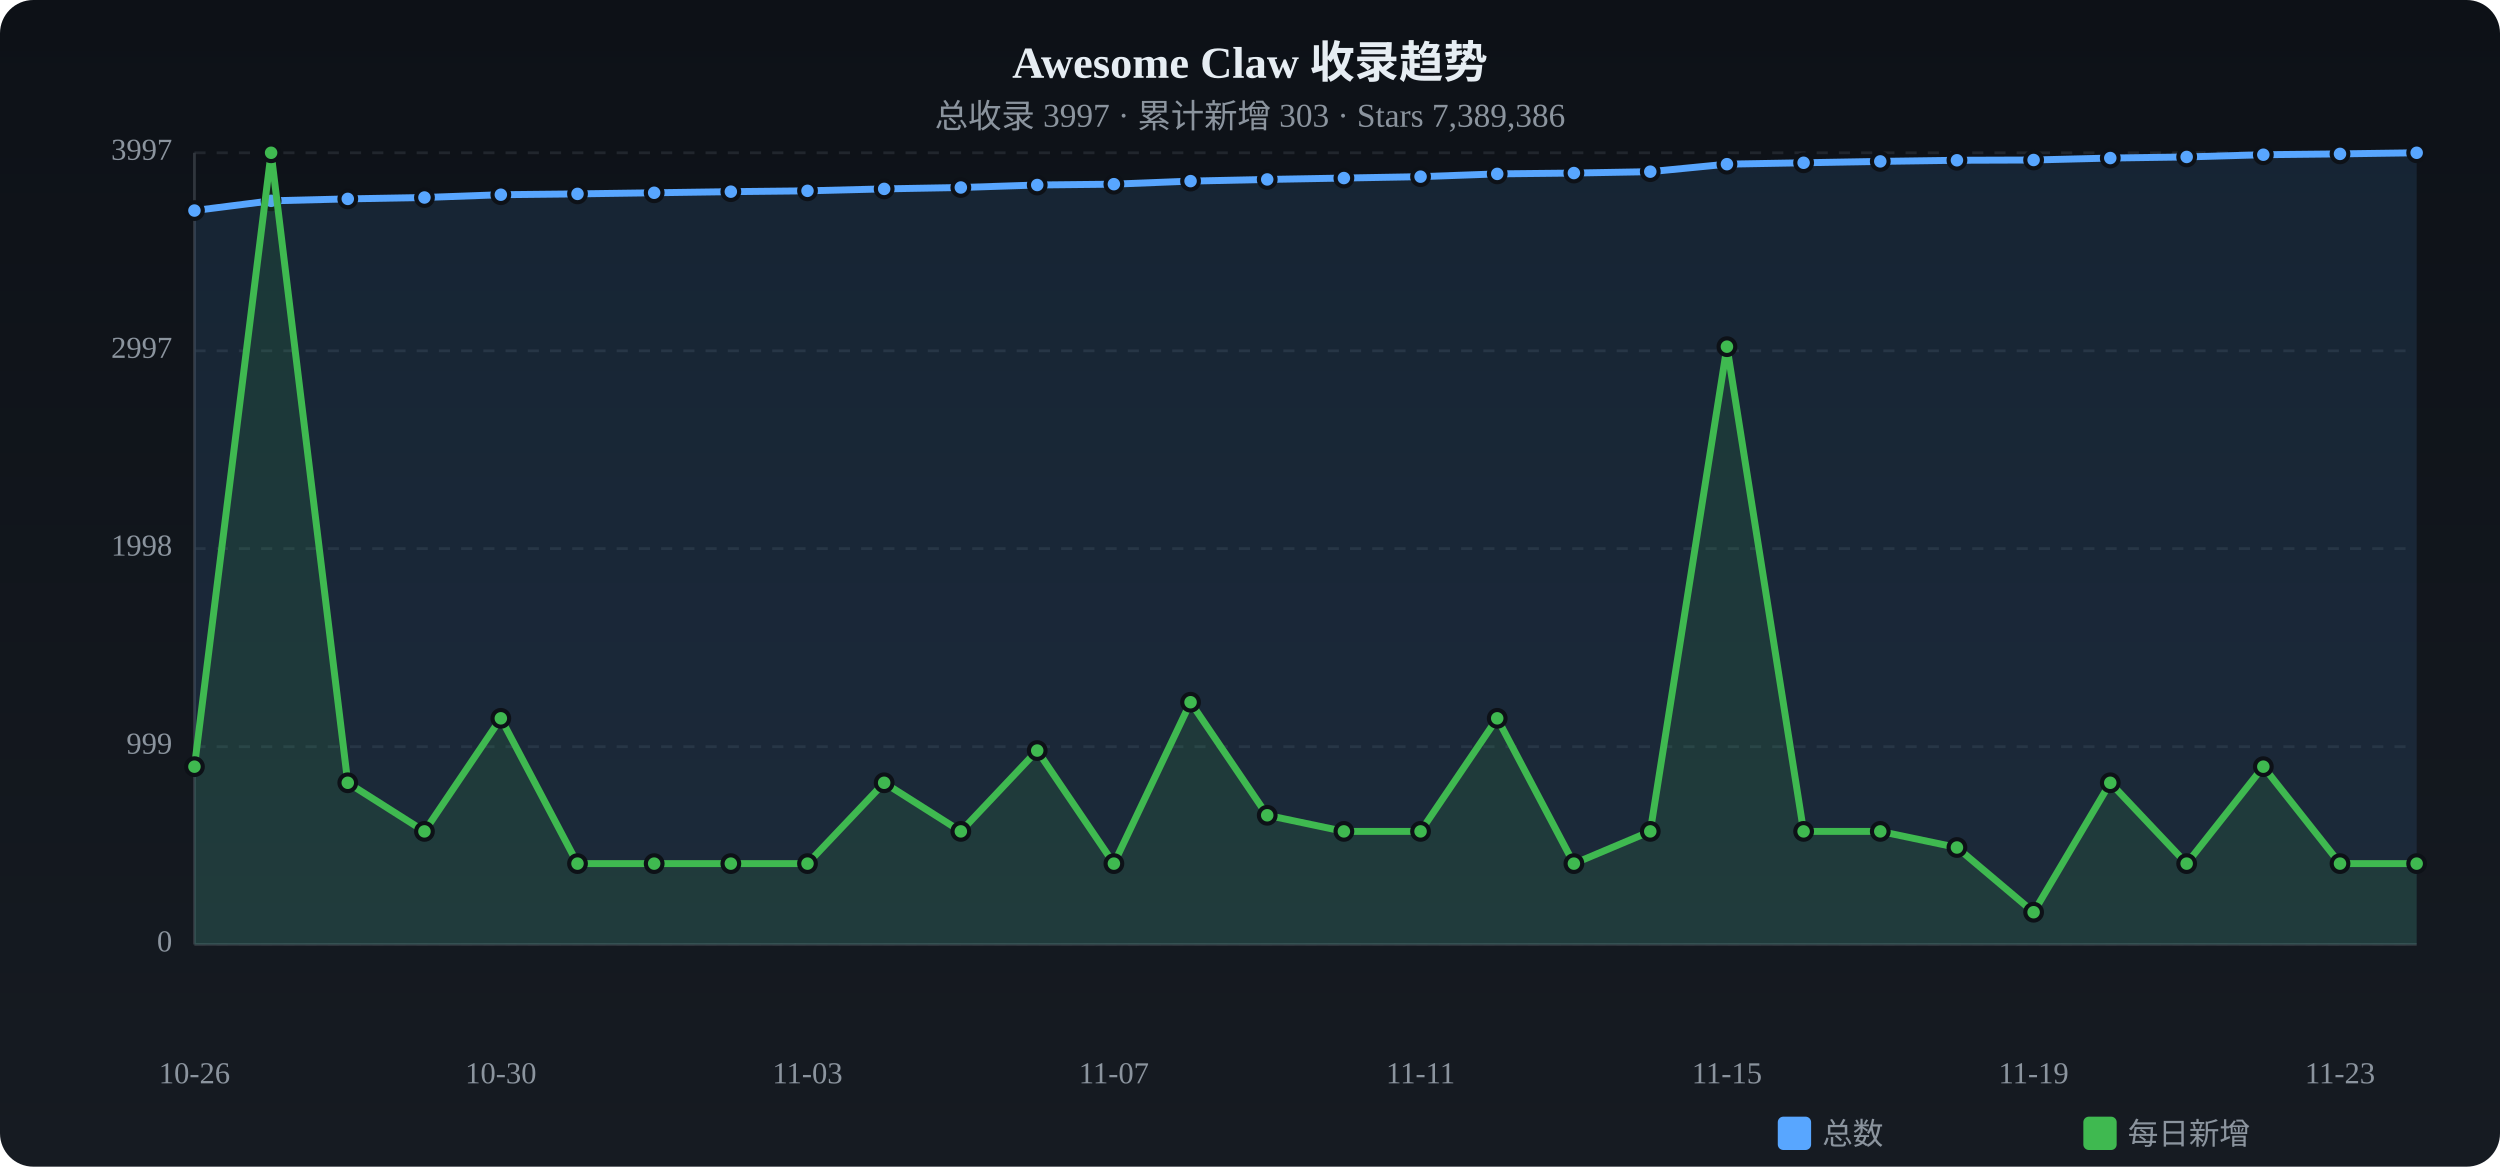
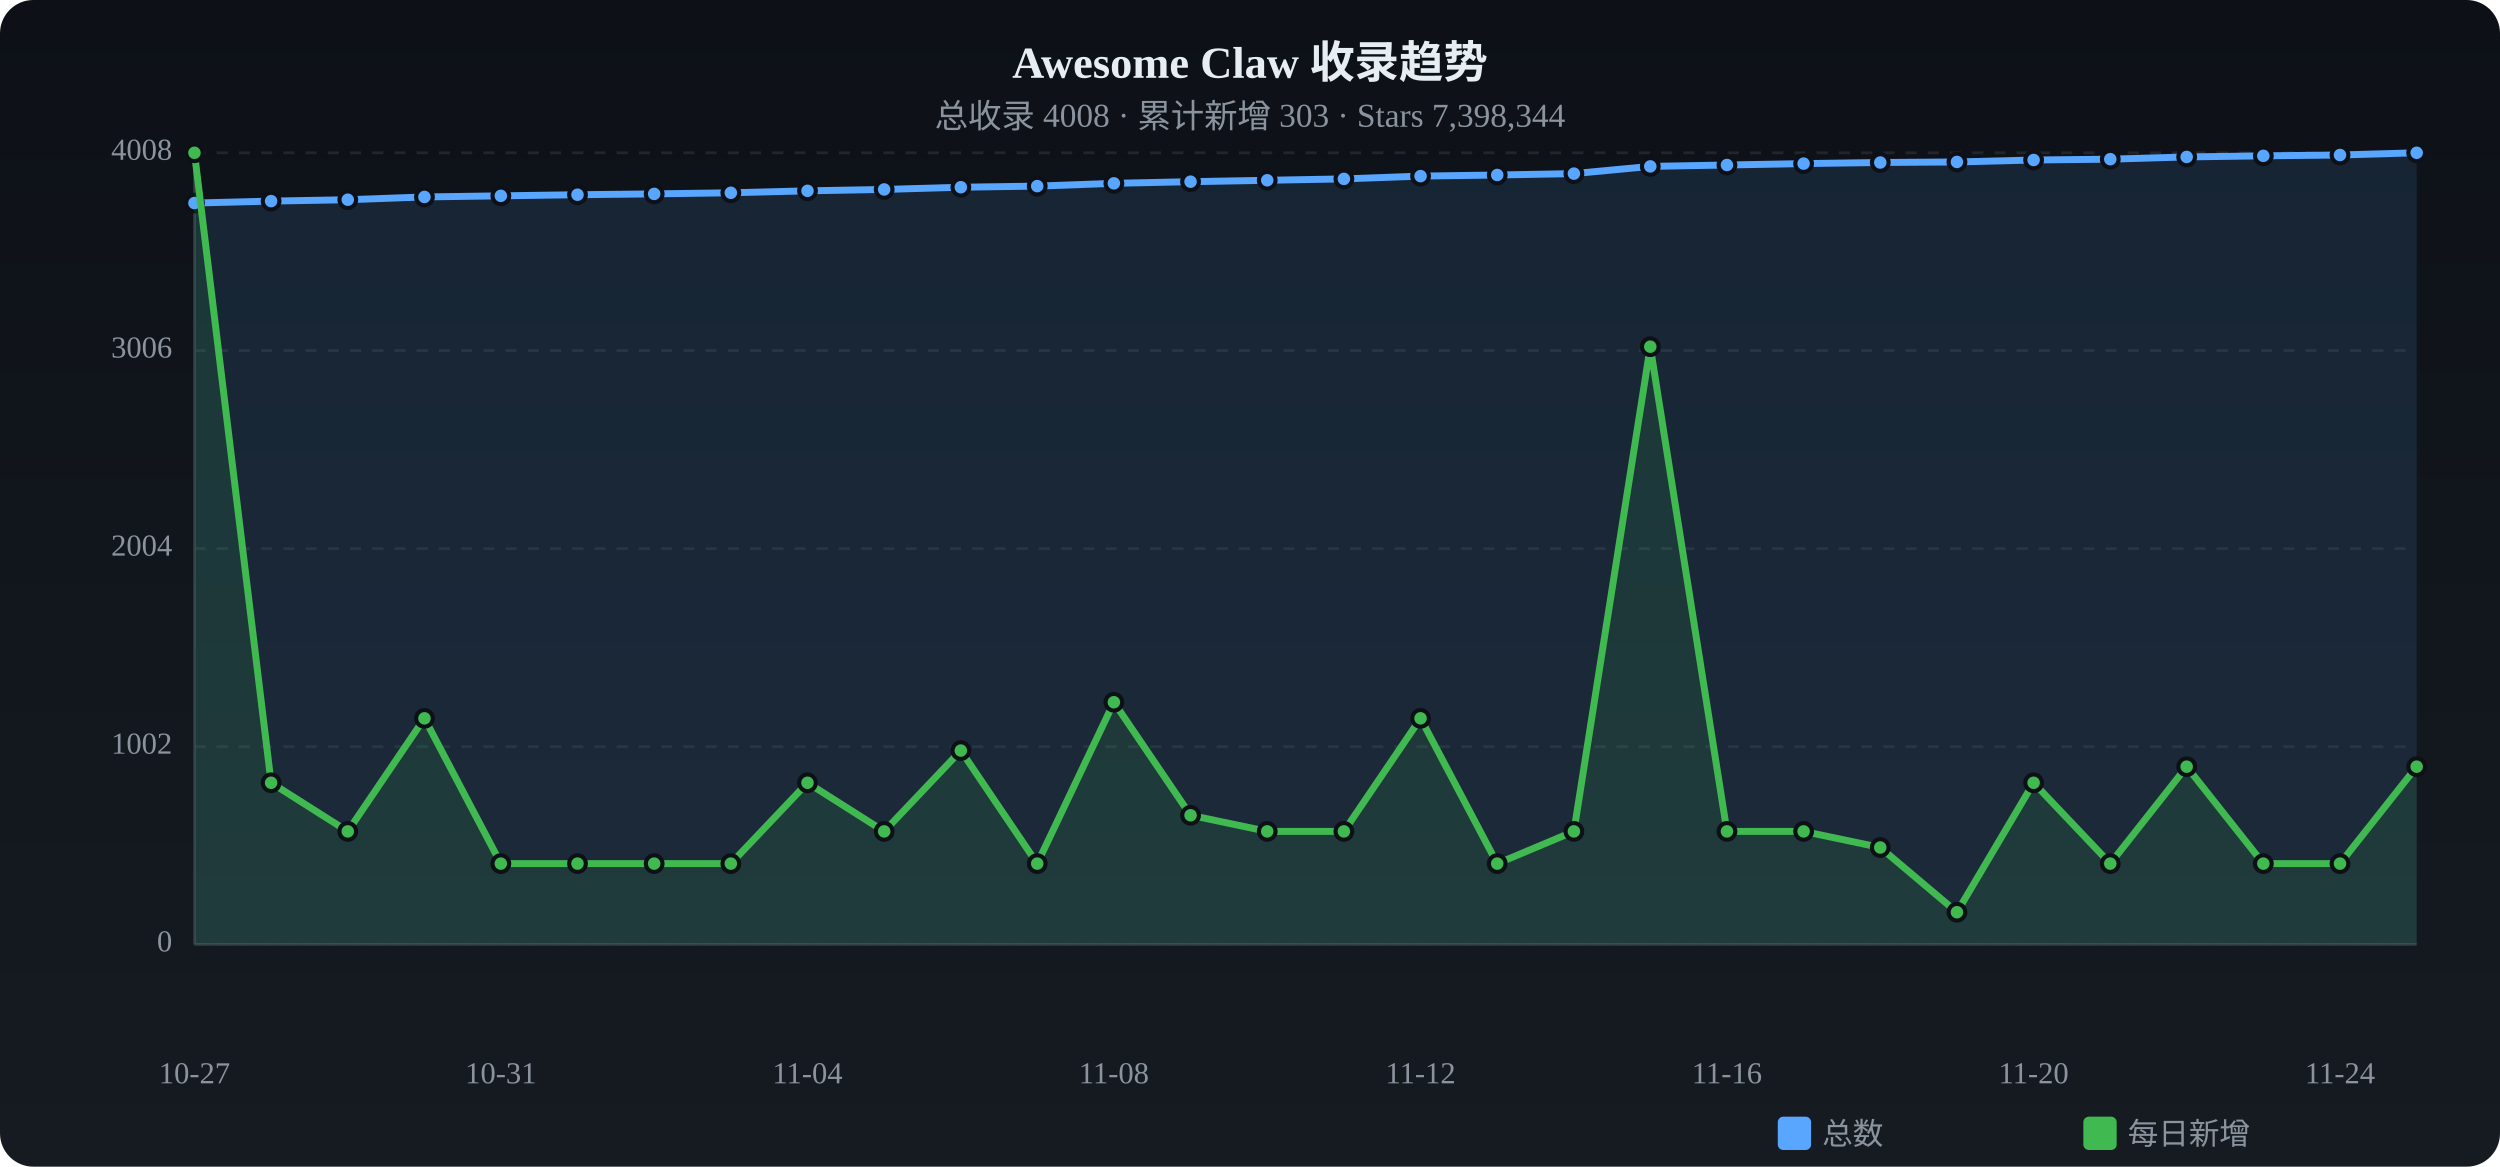
<svg xmlns="http://www.w3.org/2000/svg" viewBox="0 0 900 420" width="900" height="420">
  <defs>
    <linearGradient id="tbg" x1="0%" y1="0%" x2="0%" y2="100%">
      <stop offset="0%" stop-color="#0d1117" />
      <stop offset="100%" stop-color="#161b22" />
    </linearGradient>
  </defs>
  <rect width="900" height="420" rx="12" fill="url(#tbg)" />
  <text x="450.0" y="28" text-anchor="middle" fill="#e6edf3" font-size="16" font-weight="bold">Awesome Claw 收录趋势</text>
-   <text x="450.0" y="46" text-anchor="middle" fill="#8b949e" font-size="12">总收录 3997 · 累计新增 303 · Stars 7,389,386</text>
+   <text x="450.0" y="46" text-anchor="middle" fill="#8b949e" font-size="12">总收录 4008 · 累计新增 303 · Stars 7,398,344</text>
  <text x="62" y="340.0" text-anchor="end" fill="#8b949e" font-size="11" dominant-baseline="middle">0</text>
  <line x1="70" y1="340.0" x2="870" y2="340.0" stroke="#21262d" stroke-dasharray="4 4" />
-   <text x="62" y="268.8" text-anchor="end" fill="#8b949e" font-size="11" dominant-baseline="middle">999</text>
+   <text x="62" y="268.8" text-anchor="end" fill="#8b949e" font-size="11" dominant-baseline="middle">1002</text>
  <line x1="70" y1="268.8" x2="870" y2="268.8" stroke="#21262d" stroke-dasharray="4 4" />
-   <text x="62" y="197.5" text-anchor="end" fill="#8b949e" font-size="11" dominant-baseline="middle">1998</text>
+   <text x="62" y="197.5" text-anchor="end" fill="#8b949e" font-size="11" dominant-baseline="middle">2004</text>
  <line x1="70" y1="197.5" x2="870" y2="197.5" stroke="#21262d" stroke-dasharray="4 4" />
-   <text x="62" y="126.3" text-anchor="end" fill="#8b949e" font-size="11" dominant-baseline="middle">2997</text>
-   <line x1="70" y1="126.3" x2="870" y2="126.3" stroke="#21262d" stroke-dasharray="4 4" />
-   <text x="62" y="55.0" text-anchor="end" fill="#8b949e" font-size="11" dominant-baseline="middle">3997</text>
+   <text x="62" y="126.2" text-anchor="end" fill="#8b949e" font-size="11" dominant-baseline="middle">3006</text>
+   <line x1="70" y1="126.2" x2="870" y2="126.2" stroke="#21262d" stroke-dasharray="4 4" />
+   <text x="62" y="55.0" text-anchor="end" fill="#8b949e" font-size="11" dominant-baseline="middle">4008</text>
  <line x1="70" y1="55.0" x2="870" y2="55.0" stroke="#21262d" stroke-dasharray="4 4" />
  <line x1="70" y1="55" x2="70" y2="340" stroke="#30363d" />
  <line x1="70" y1="340" x2="870" y2="340" stroke="#30363d" />
-   <path d="M70.0,75.8 L97.6,72.3 L125.2,71.6 L152.8,71.1 L180.3,70.1 L207.9,69.8 L235.5,69.4 L263.1,69.0 L290.7,68.7 L318.3,68.0 L345.9,67.5 L373.4,66.6 L401.0,66.3 L428.6,65.2 L456.2,64.6 L483.8,64.1 L511.4,63.6 L539.0,62.6 L566.6,62.3 L594.1,61.8 L621.7,59.1 L649.3,58.6 L676.9,58.1 L704.5,57.7 L732.1,57.6 L759.7,56.9 L787.2,56.5 L814.8,55.7 L842.4,55.4 L870.0,55.0 L870.0,340 L70.0,340 Z" fill="#58a6ff" opacity="0.12" />
-   <polyline points="70.0,75.8 97.6,72.3 125.2,71.6 152.8,71.1 180.3,70.1 207.9,69.8 235.5,69.4 263.1,69.0 290.7,68.7 318.3,68.0 345.9,67.5 373.4,66.6 401.0,66.3 428.6,65.2 456.2,64.6 483.8,64.1 511.4,63.6 539.0,62.6 566.6,62.3 594.1,61.8 621.7,59.1 649.3,58.6 676.9,58.1 704.5,57.7 732.1,57.6 759.7,56.9 787.2,56.5 814.8,55.7 842.4,55.4 870.0,55.0" fill="none" stroke="#58a6ff" stroke-width="2.5" stroke-linecap="round" stroke-linejoin="round" />
-   <circle cx="70.0" cy="75.8" r="3" fill="#58a6ff" stroke="#0d1117" stroke-width="1.5" />
-   <circle cx="97.6" cy="72.3" r="3" fill="#58a6ff" stroke="#0d1117" stroke-width="1.5" />
-   <circle cx="125.2" cy="71.6" r="3" fill="#58a6ff" stroke="#0d1117" stroke-width="1.5" />
-   <circle cx="152.8" cy="71.1" r="3" fill="#58a6ff" stroke="#0d1117" stroke-width="1.5" />
-   <circle cx="180.3" cy="70.1" r="3" fill="#58a6ff" stroke="#0d1117" stroke-width="1.5" />
-   <circle cx="207.9" cy="69.8" r="3" fill="#58a6ff" stroke="#0d1117" stroke-width="1.5" />
-   <circle cx="235.5" cy="69.4" r="3" fill="#58a6ff" stroke="#0d1117" stroke-width="1.5" />
-   <circle cx="263.1" cy="69.0" r="3" fill="#58a6ff" stroke="#0d1117" stroke-width="1.5" />
+   <path d="M70.0,73.1 L97.6,72.4 L125.2,71.9 L152.8,70.9 L180.3,70.5 L207.9,70.1 L235.5,69.8 L263.1,69.4 L290.7,68.7 L318.3,68.2 L345.9,67.4 L373.4,67.0 L401.0,66.0 L428.6,65.4 L456.2,64.9 L483.8,64.4 L511.4,63.4 L539.0,63.0 L566.6,62.5 L594.1,59.9 L621.7,59.4 L649.3,58.9 L676.9,58.5 L704.5,58.3 L732.1,57.6 L759.7,57.3 L787.2,56.5 L814.8,56.1 L842.4,55.8 L870.0,55.0 L870.0,340 L70.0,340 Z" fill="#58a6ff" opacity="0.12" />
+   <polyline points="70.0,73.1 97.6,72.4 125.2,71.9 152.8,70.9 180.3,70.5 207.9,70.1 235.5,69.8 263.1,69.4 290.7,68.7 318.3,68.2 345.9,67.4 373.4,67.0 401.0,66.0 428.6,65.4 456.2,64.9 483.8,64.4 511.4,63.4 539.0,63.0 566.6,62.5 594.1,59.9 621.7,59.4 649.3,58.9 676.9,58.5 704.5,58.3 732.1,57.6 759.7,57.3 787.2,56.5 814.8,56.1 842.4,55.8 870.0,55.0" fill="none" stroke="#58a6ff" stroke-width="2.5" stroke-linecap="round" stroke-linejoin="round" />
+   <circle cx="70.0" cy="73.1" r="3" fill="#58a6ff" stroke="#0d1117" stroke-width="1.5" />
+   <circle cx="97.6" cy="72.4" r="3" fill="#58a6ff" stroke="#0d1117" stroke-width="1.5" />
+   <circle cx="125.2" cy="71.9" r="3" fill="#58a6ff" stroke="#0d1117" stroke-width="1.5" />
+   <circle cx="152.8" cy="70.9" r="3" fill="#58a6ff" stroke="#0d1117" stroke-width="1.5" />
+   <circle cx="180.3" cy="70.5" r="3" fill="#58a6ff" stroke="#0d1117" stroke-width="1.5" />
+   <circle cx="207.9" cy="70.1" r="3" fill="#58a6ff" stroke="#0d1117" stroke-width="1.5" />
+   <circle cx="235.5" cy="69.8" r="3" fill="#58a6ff" stroke="#0d1117" stroke-width="1.5" />
+   <circle cx="263.1" cy="69.4" r="3" fill="#58a6ff" stroke="#0d1117" stroke-width="1.5" />
  <circle cx="290.7" cy="68.7" r="3" fill="#58a6ff" stroke="#0d1117" stroke-width="1.5" />
-   <circle cx="318.3" cy="68.0" r="3" fill="#58a6ff" stroke="#0d1117" stroke-width="1.5" />
-   <circle cx="345.9" cy="67.5" r="3" fill="#58a6ff" stroke="#0d1117" stroke-width="1.5" />
-   <circle cx="373.4" cy="66.6" r="3" fill="#58a6ff" stroke="#0d1117" stroke-width="1.5" />
-   <circle cx="401.0" cy="66.3" r="3" fill="#58a6ff" stroke="#0d1117" stroke-width="1.5" />
-   <circle cx="428.6" cy="65.2" r="3" fill="#58a6ff" stroke="#0d1117" stroke-width="1.5" />
-   <circle cx="456.2" cy="64.6" r="3" fill="#58a6ff" stroke="#0d1117" stroke-width="1.5" />
-   <circle cx="483.8" cy="64.1" r="3" fill="#58a6ff" stroke="#0d1117" stroke-width="1.5" />
-   <circle cx="511.4" cy="63.6" r="3" fill="#58a6ff" stroke="#0d1117" stroke-width="1.5" />
-   <circle cx="539.0" cy="62.6" r="3" fill="#58a6ff" stroke="#0d1117" stroke-width="1.5" />
-   <circle cx="566.6" cy="62.3" r="3" fill="#58a6ff" stroke="#0d1117" stroke-width="1.5" />
-   <circle cx="594.1" cy="61.8" r="3" fill="#58a6ff" stroke="#0d1117" stroke-width="1.5" />
-   <circle cx="621.7" cy="59.1" r="3" fill="#58a6ff" stroke="#0d1117" stroke-width="1.5" />
-   <circle cx="649.3" cy="58.6" r="3" fill="#58a6ff" stroke="#0d1117" stroke-width="1.5" />
-   <circle cx="676.9" cy="58.1" r="3" fill="#58a6ff" stroke="#0d1117" stroke-width="1.5" />
-   <circle cx="704.5" cy="57.7" r="3" fill="#58a6ff" stroke="#0d1117" stroke-width="1.5" />
+   <circle cx="318.3" cy="68.2" r="3" fill="#58a6ff" stroke="#0d1117" stroke-width="1.5" />
+   <circle cx="345.9" cy="67.4" r="3" fill="#58a6ff" stroke="#0d1117" stroke-width="1.5" />
+   <circle cx="373.4" cy="67.0" r="3" fill="#58a6ff" stroke="#0d1117" stroke-width="1.5" />
+   <circle cx="401.0" cy="66.0" r="3" fill="#58a6ff" stroke="#0d1117" stroke-width="1.5" />
+   <circle cx="428.6" cy="65.4" r="3" fill="#58a6ff" stroke="#0d1117" stroke-width="1.5" />
+   <circle cx="456.2" cy="64.9" r="3" fill="#58a6ff" stroke="#0d1117" stroke-width="1.5" />
+   <circle cx="483.8" cy="64.4" r="3" fill="#58a6ff" stroke="#0d1117" stroke-width="1.5" />
+   <circle cx="511.4" cy="63.4" r="3" fill="#58a6ff" stroke="#0d1117" stroke-width="1.5" />
+   <circle cx="539.0" cy="63.0" r="3" fill="#58a6ff" stroke="#0d1117" stroke-width="1.5" />
+   <circle cx="566.6" cy="62.5" r="3" fill="#58a6ff" stroke="#0d1117" stroke-width="1.5" />
+   <circle cx="594.1" cy="59.9" r="3" fill="#58a6ff" stroke="#0d1117" stroke-width="1.5" />
+   <circle cx="621.7" cy="59.4" r="3" fill="#58a6ff" stroke="#0d1117" stroke-width="1.5" />
+   <circle cx="649.3" cy="58.9" r="3" fill="#58a6ff" stroke="#0d1117" stroke-width="1.5" />
+   <circle cx="676.9" cy="58.5" r="3" fill="#58a6ff" stroke="#0d1117" stroke-width="1.5" />
+   <circle cx="704.5" cy="58.3" r="3" fill="#58a6ff" stroke="#0d1117" stroke-width="1.5" />
  <circle cx="732.1" cy="57.6" r="3" fill="#58a6ff" stroke="#0d1117" stroke-width="1.5" />
-   <circle cx="759.7" cy="56.9" r="3" fill="#58a6ff" stroke="#0d1117" stroke-width="1.5" />
+   <circle cx="759.7" cy="57.3" r="3" fill="#58a6ff" stroke="#0d1117" stroke-width="1.5" />
  <circle cx="787.2" cy="56.5" r="3" fill="#58a6ff" stroke="#0d1117" stroke-width="1.5" />
-   <circle cx="814.8" cy="55.7" r="3" fill="#58a6ff" stroke="#0d1117" stroke-width="1.5" />
-   <circle cx="842.4" cy="55.4" r="3" fill="#58a6ff" stroke="#0d1117" stroke-width="1.5" />
+   <circle cx="814.8" cy="56.1" r="3" fill="#58a6ff" stroke="#0d1117" stroke-width="1.5" />
+   <circle cx="842.4" cy="55.8" r="3" fill="#58a6ff" stroke="#0d1117" stroke-width="1.5" />
  <circle cx="870.0" cy="55.0" r="3" fill="#58a6ff" stroke="#0d1117" stroke-width="1.5" />
-   <path d="M70.0,276.0 L97.6,55.0 L125.2,281.8 L152.8,299.3 L180.3,258.6 L207.9,310.9 L235.5,310.9 L263.1,310.9 L290.7,310.9 L318.3,281.8 L345.9,299.3 L373.4,270.2 L401.0,310.9 L428.6,252.8 L456.2,293.5 L483.8,299.3 L511.4,299.3 L539.0,258.6 L566.6,310.9 L594.1,299.3 L621.7,124.8 L649.3,299.3 L676.9,299.3 L704.5,305.1 L732.1,328.4 L759.7,281.8 L787.2,310.9 L814.8,276.0 L842.4,310.9 L870.0,310.9 L870.0,340 L70.0,340 Z" fill="#3fb950" opacity="0.12" />
-   <polyline points="70.0,276.0 97.6,55.0 125.2,281.8 152.8,299.3 180.3,258.6 207.9,310.9 235.5,310.9 263.1,310.9 290.7,310.9 318.3,281.8 345.9,299.3 373.4,270.2 401.0,310.9 428.6,252.8 456.2,293.5 483.8,299.3 511.4,299.3 539.0,258.6 566.6,310.9 594.1,299.3 621.7,124.8 649.3,299.3 676.9,299.3 704.5,305.1 732.1,328.4 759.7,281.8 787.2,310.9 814.8,276.0 842.4,310.9 870.0,310.9" fill="none" stroke="#3fb950" stroke-width="2.5" stroke-linecap="round" stroke-linejoin="round" />
-   <circle cx="70.0" cy="276.0" r="3" fill="#3fb950" stroke="#0d1117" stroke-width="1.5" />
-   <circle cx="97.6" cy="55.0" r="3" fill="#3fb950" stroke="#0d1117" stroke-width="1.5" />
-   <circle cx="125.2" cy="281.8" r="3" fill="#3fb950" stroke="#0d1117" stroke-width="1.5" />
-   <circle cx="152.8" cy="299.3" r="3" fill="#3fb950" stroke="#0d1117" stroke-width="1.5" />
-   <circle cx="180.3" cy="258.6" r="3" fill="#3fb950" stroke="#0d1117" stroke-width="1.5" />
+   <path d="M70.0,55.0 L97.6,281.8 L125.2,299.3 L152.8,258.6 L180.3,310.9 L207.9,310.9 L235.5,310.9 L263.1,310.9 L290.7,281.8 L318.3,299.3 L345.9,270.2 L373.4,310.9 L401.0,252.8 L428.6,293.5 L456.2,299.3 L483.8,299.3 L511.4,258.6 L539.0,310.9 L566.6,299.3 L594.1,124.8 L621.7,299.3 L649.3,299.3 L676.9,305.1 L704.5,328.4 L732.1,281.8 L759.7,310.9 L787.2,276.0 L814.8,310.9 L842.4,310.9 L870.0,276.0 L870.0,340 L70.0,340 Z" fill="#3fb950" opacity="0.12" />
+   <polyline points="70.0,55.0 97.6,281.8 125.2,299.3 152.8,258.6 180.3,310.9 207.9,310.9 235.5,310.9 263.1,310.9 290.7,281.8 318.3,299.3 345.9,270.2 373.4,310.9 401.0,252.8 428.6,293.5 456.2,299.3 483.8,299.3 511.4,258.6 539.0,310.9 566.6,299.3 594.1,124.8 621.7,299.3 649.3,299.3 676.9,305.1 704.5,328.4 732.1,281.8 759.7,310.9 787.2,276.0 814.8,310.9 842.4,310.9 870.0,276.0" fill="none" stroke="#3fb950" stroke-width="2.5" stroke-linecap="round" stroke-linejoin="round" />
+   <circle cx="70.0" cy="55.0" r="3" fill="#3fb950" stroke="#0d1117" stroke-width="1.5" />
+   <circle cx="97.6" cy="281.8" r="3" fill="#3fb950" stroke="#0d1117" stroke-width="1.5" />
+   <circle cx="125.2" cy="299.3" r="3" fill="#3fb950" stroke="#0d1117" stroke-width="1.5" />
+   <circle cx="152.8" cy="258.6" r="3" fill="#3fb950" stroke="#0d1117" stroke-width="1.5" />
+   <circle cx="180.3" cy="310.9" r="3" fill="#3fb950" stroke="#0d1117" stroke-width="1.5" />
  <circle cx="207.9" cy="310.9" r="3" fill="#3fb950" stroke="#0d1117" stroke-width="1.5" />
  <circle cx="235.5" cy="310.9" r="3" fill="#3fb950" stroke="#0d1117" stroke-width="1.5" />
  <circle cx="263.1" cy="310.9" r="3" fill="#3fb950" stroke="#0d1117" stroke-width="1.5" />
-   <circle cx="290.7" cy="310.9" r="3" fill="#3fb950" stroke="#0d1117" stroke-width="1.5" />
-   <circle cx="318.3" cy="281.8" r="3" fill="#3fb950" stroke="#0d1117" stroke-width="1.5" />
-   <circle cx="345.9" cy="299.3" r="3" fill="#3fb950" stroke="#0d1117" stroke-width="1.5" />
-   <circle cx="373.4" cy="270.2" r="3" fill="#3fb950" stroke="#0d1117" stroke-width="1.5" />
-   <circle cx="401.0" cy="310.9" r="3" fill="#3fb950" stroke="#0d1117" stroke-width="1.5" />
-   <circle cx="428.6" cy="252.8" r="3" fill="#3fb950" stroke="#0d1117" stroke-width="1.5" />
-   <circle cx="456.2" cy="293.5" r="3" fill="#3fb950" stroke="#0d1117" stroke-width="1.5" />
+   <circle cx="290.7" cy="281.8" r="3" fill="#3fb950" stroke="#0d1117" stroke-width="1.5" />
+   <circle cx="318.3" cy="299.3" r="3" fill="#3fb950" stroke="#0d1117" stroke-width="1.5" />
+   <circle cx="345.9" cy="270.2" r="3" fill="#3fb950" stroke="#0d1117" stroke-width="1.5" />
+   <circle cx="373.4" cy="310.9" r="3" fill="#3fb950" stroke="#0d1117" stroke-width="1.5" />
+   <circle cx="401.0" cy="252.8" r="3" fill="#3fb950" stroke="#0d1117" stroke-width="1.5" />
+   <circle cx="428.6" cy="293.5" r="3" fill="#3fb950" stroke="#0d1117" stroke-width="1.5" />
+   <circle cx="456.2" cy="299.3" r="3" fill="#3fb950" stroke="#0d1117" stroke-width="1.5" />
  <circle cx="483.8" cy="299.3" r="3" fill="#3fb950" stroke="#0d1117" stroke-width="1.5" />
-   <circle cx="511.4" cy="299.3" r="3" fill="#3fb950" stroke="#0d1117" stroke-width="1.5" />
-   <circle cx="539.0" cy="258.6" r="3" fill="#3fb950" stroke="#0d1117" stroke-width="1.5" />
-   <circle cx="566.6" cy="310.9" r="3" fill="#3fb950" stroke="#0d1117" stroke-width="1.5" />
-   <circle cx="594.1" cy="299.3" r="3" fill="#3fb950" stroke="#0d1117" stroke-width="1.5" />
-   <circle cx="621.7" cy="124.8" r="3" fill="#3fb950" stroke="#0d1117" stroke-width="1.5" />
+   <circle cx="511.4" cy="258.6" r="3" fill="#3fb950" stroke="#0d1117" stroke-width="1.5" />
+   <circle cx="539.0" cy="310.9" r="3" fill="#3fb950" stroke="#0d1117" stroke-width="1.5" />
+   <circle cx="566.6" cy="299.3" r="3" fill="#3fb950" stroke="#0d1117" stroke-width="1.5" />
+   <circle cx="594.1" cy="124.8" r="3" fill="#3fb950" stroke="#0d1117" stroke-width="1.5" />
+   <circle cx="621.7" cy="299.3" r="3" fill="#3fb950" stroke="#0d1117" stroke-width="1.5" />
  <circle cx="649.3" cy="299.3" r="3" fill="#3fb950" stroke="#0d1117" stroke-width="1.5" />
-   <circle cx="676.9" cy="299.3" r="3" fill="#3fb950" stroke="#0d1117" stroke-width="1.5" />
-   <circle cx="704.5" cy="305.1" r="3" fill="#3fb950" stroke="#0d1117" stroke-width="1.5" />
-   <circle cx="732.1" cy="328.4" r="3" fill="#3fb950" stroke="#0d1117" stroke-width="1.5" />
-   <circle cx="759.7" cy="281.8" r="3" fill="#3fb950" stroke="#0d1117" stroke-width="1.5" />
-   <circle cx="787.2" cy="310.9" r="3" fill="#3fb950" stroke="#0d1117" stroke-width="1.5" />
-   <circle cx="814.8" cy="276.0" r="3" fill="#3fb950" stroke="#0d1117" stroke-width="1.5" />
+   <circle cx="676.9" cy="305.1" r="3" fill="#3fb950" stroke="#0d1117" stroke-width="1.5" />
+   <circle cx="704.5" cy="328.4" r="3" fill="#3fb950" stroke="#0d1117" stroke-width="1.5" />
+   <circle cx="732.1" cy="281.8" r="3" fill="#3fb950" stroke="#0d1117" stroke-width="1.5" />
+   <circle cx="759.7" cy="310.9" r="3" fill="#3fb950" stroke="#0d1117" stroke-width="1.5" />
+   <circle cx="787.2" cy="276.0" r="3" fill="#3fb950" stroke="#0d1117" stroke-width="1.5" />
+   <circle cx="814.8" cy="310.9" r="3" fill="#3fb950" stroke="#0d1117" stroke-width="1.5" />
  <circle cx="842.4" cy="310.9" r="3" fill="#3fb950" stroke="#0d1117" stroke-width="1.5" />
-   <circle cx="870.0" cy="310.9" r="3" fill="#3fb950" stroke="#0d1117" stroke-width="1.5" />
-   <text x="70.0" y="390" text-anchor="middle" fill="#8b949e" font-size="11">10-26</text>
-   <text x="180.3" y="390" text-anchor="middle" fill="#8b949e" font-size="11">10-30</text>
-   <text x="290.7" y="390" text-anchor="middle" fill="#8b949e" font-size="11">11-03</text>
-   <text x="401.0" y="390" text-anchor="middle" fill="#8b949e" font-size="11">11-07</text>
-   <text x="511.4" y="390" text-anchor="middle" fill="#8b949e" font-size="11">11-11</text>
-   <text x="621.7" y="390" text-anchor="middle" fill="#8b949e" font-size="11">11-15</text>
-   <text x="732.1" y="390" text-anchor="middle" fill="#8b949e" font-size="11">11-19</text>
-   <text x="842.4" y="390" text-anchor="middle" fill="#8b949e" font-size="11">11-23</text>
+   <circle cx="870.0" cy="276.0" r="3" fill="#3fb950" stroke="#0d1117" stroke-width="1.5" />
+   <text x="70.0" y="390" text-anchor="middle" fill="#8b949e" font-size="11">10-27</text>
+   <text x="180.3" y="390" text-anchor="middle" fill="#8b949e" font-size="11">10-31</text>
+   <text x="290.7" y="390" text-anchor="middle" fill="#8b949e" font-size="11">11-04</text>
+   <text x="401.0" y="390" text-anchor="middle" fill="#8b949e" font-size="11">11-08</text>
+   <text x="511.4" y="390" text-anchor="middle" fill="#8b949e" font-size="11">11-12</text>
+   <text x="621.7" y="390" text-anchor="middle" fill="#8b949e" font-size="11">11-16</text>
+   <text x="732.1" y="390" text-anchor="middle" fill="#8b949e" font-size="11">11-20</text>
+   <text x="842.4" y="390" text-anchor="middle" fill="#8b949e" font-size="11">11-24</text>
  <rect x="640" y="402" width="12" height="12" rx="2" fill="#58a6ff" />
  <text x="656" y="412" fill="#8b949e" font-size="11">总数</text>
  <rect x="750" y="402" width="12" height="12" rx="2" fill="#3fb950" />
  <text x="766" y="412" fill="#8b949e" font-size="11">每日新增</text>
</svg>
